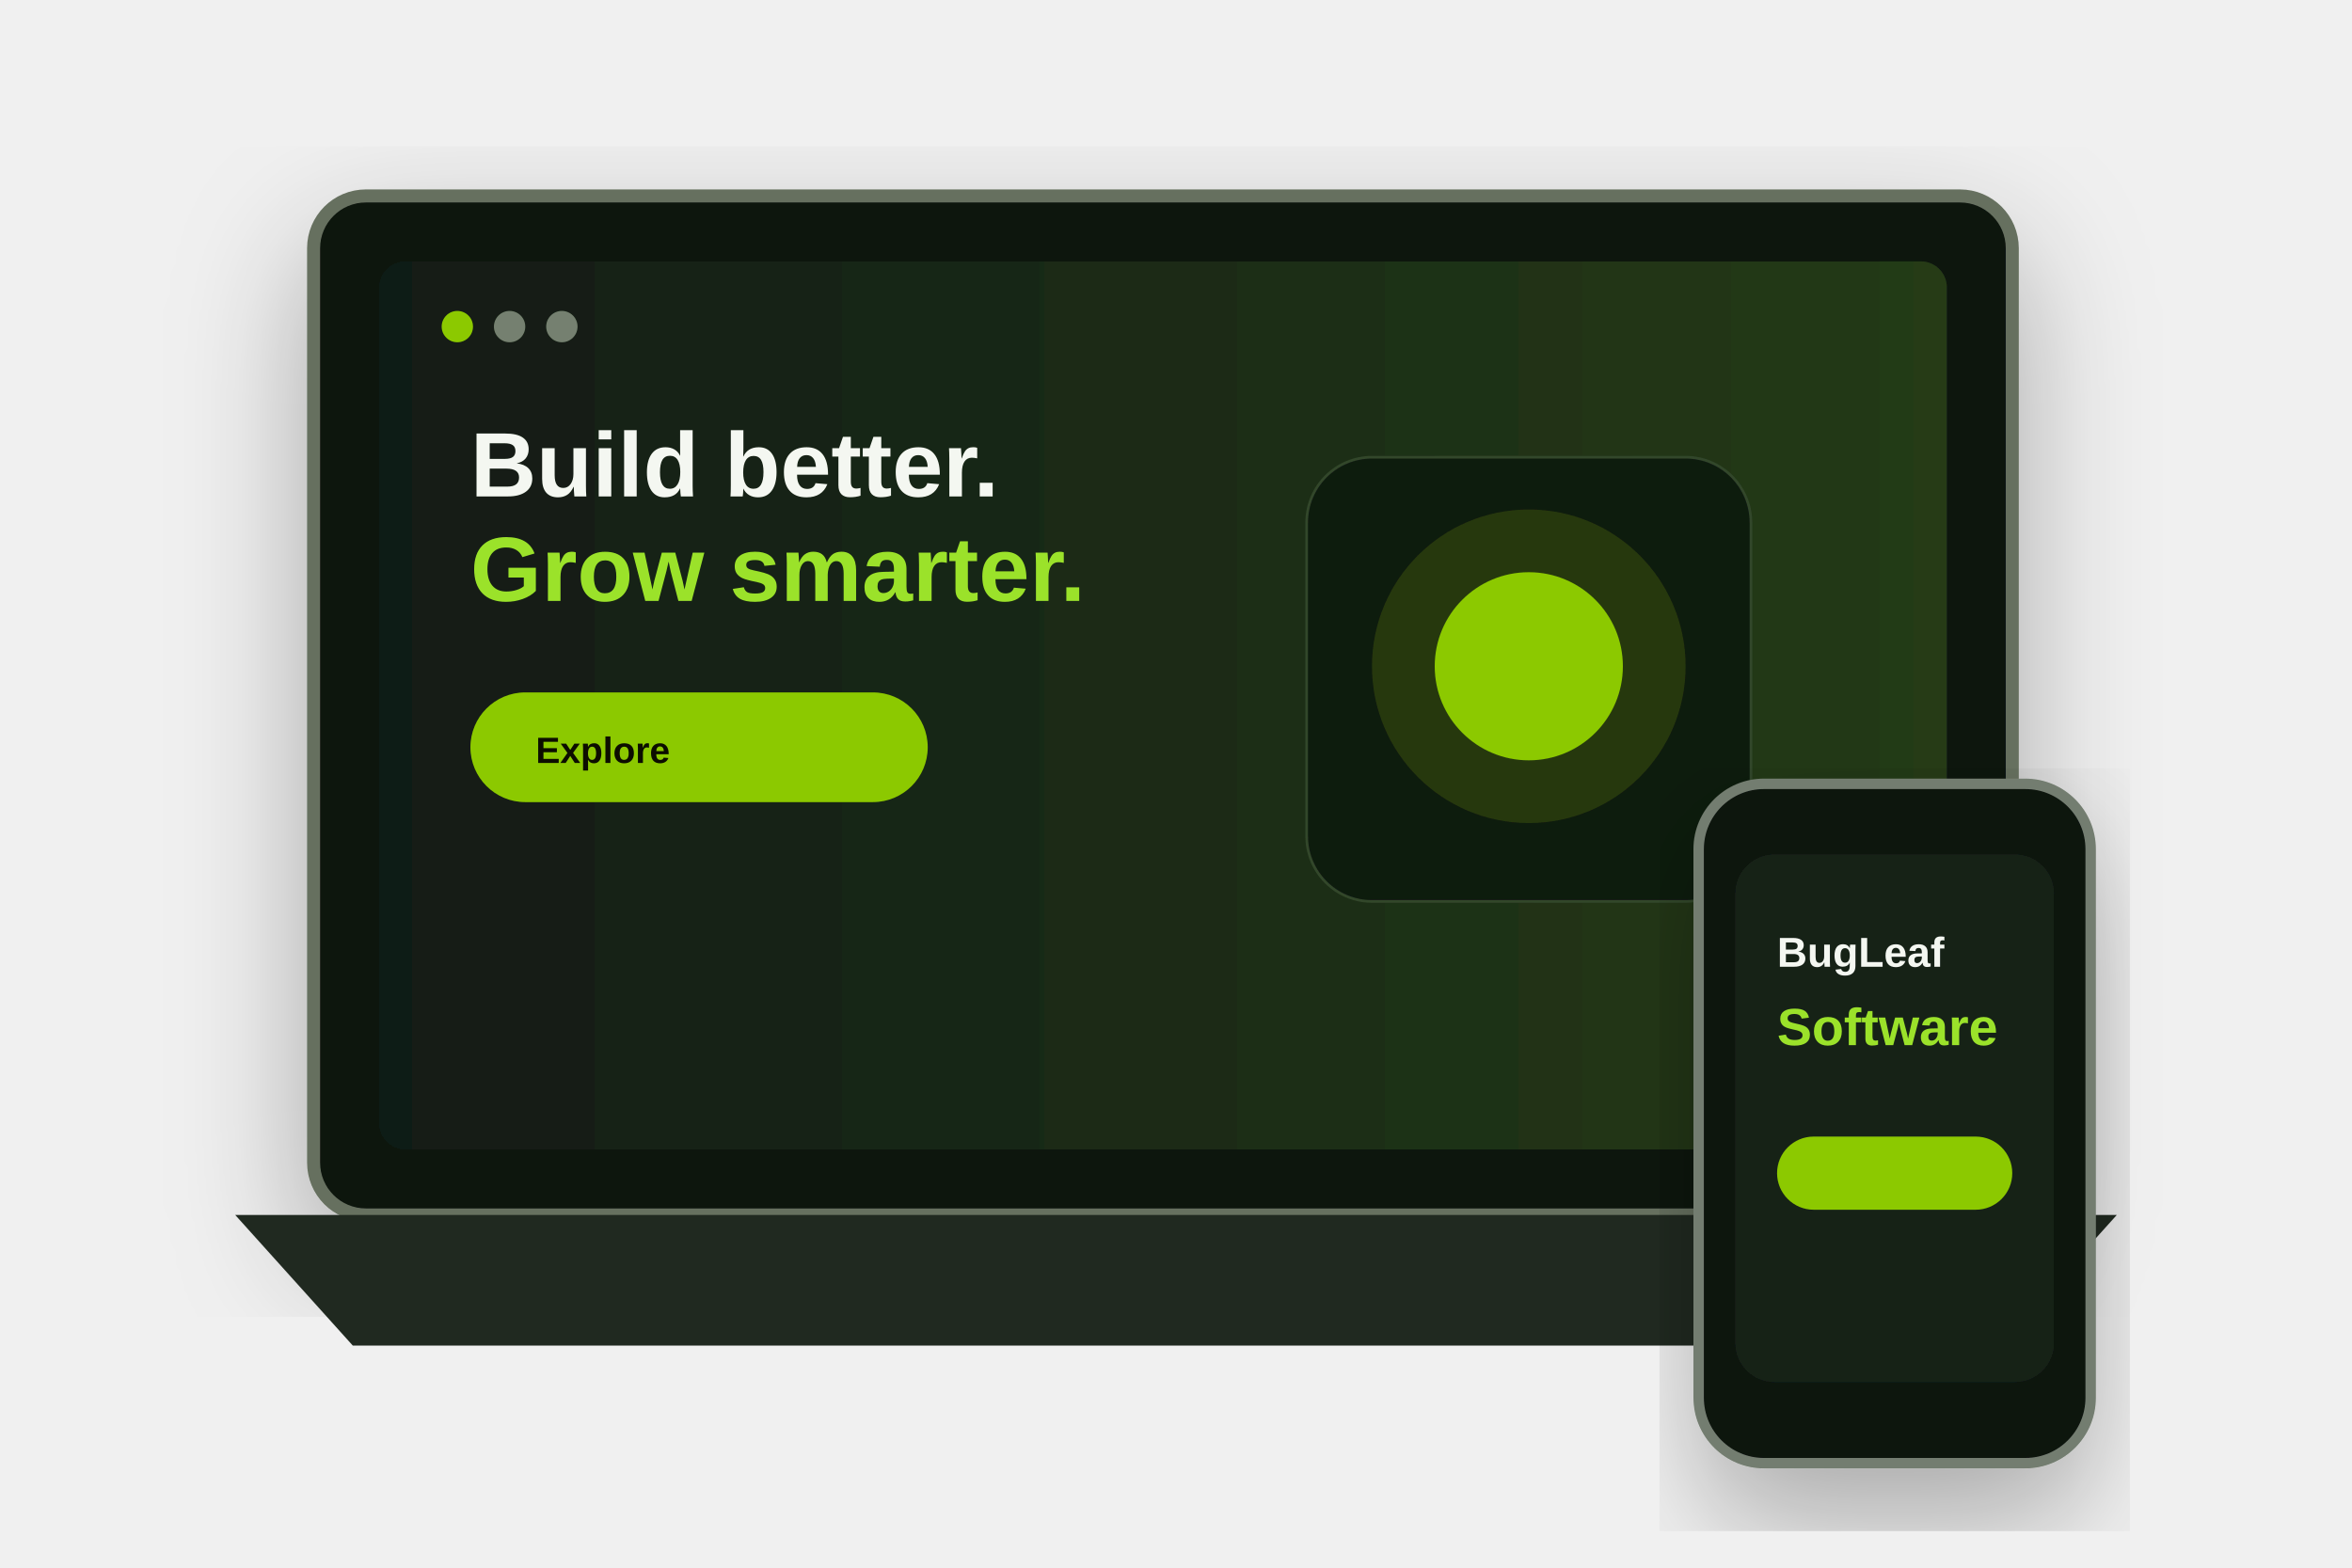
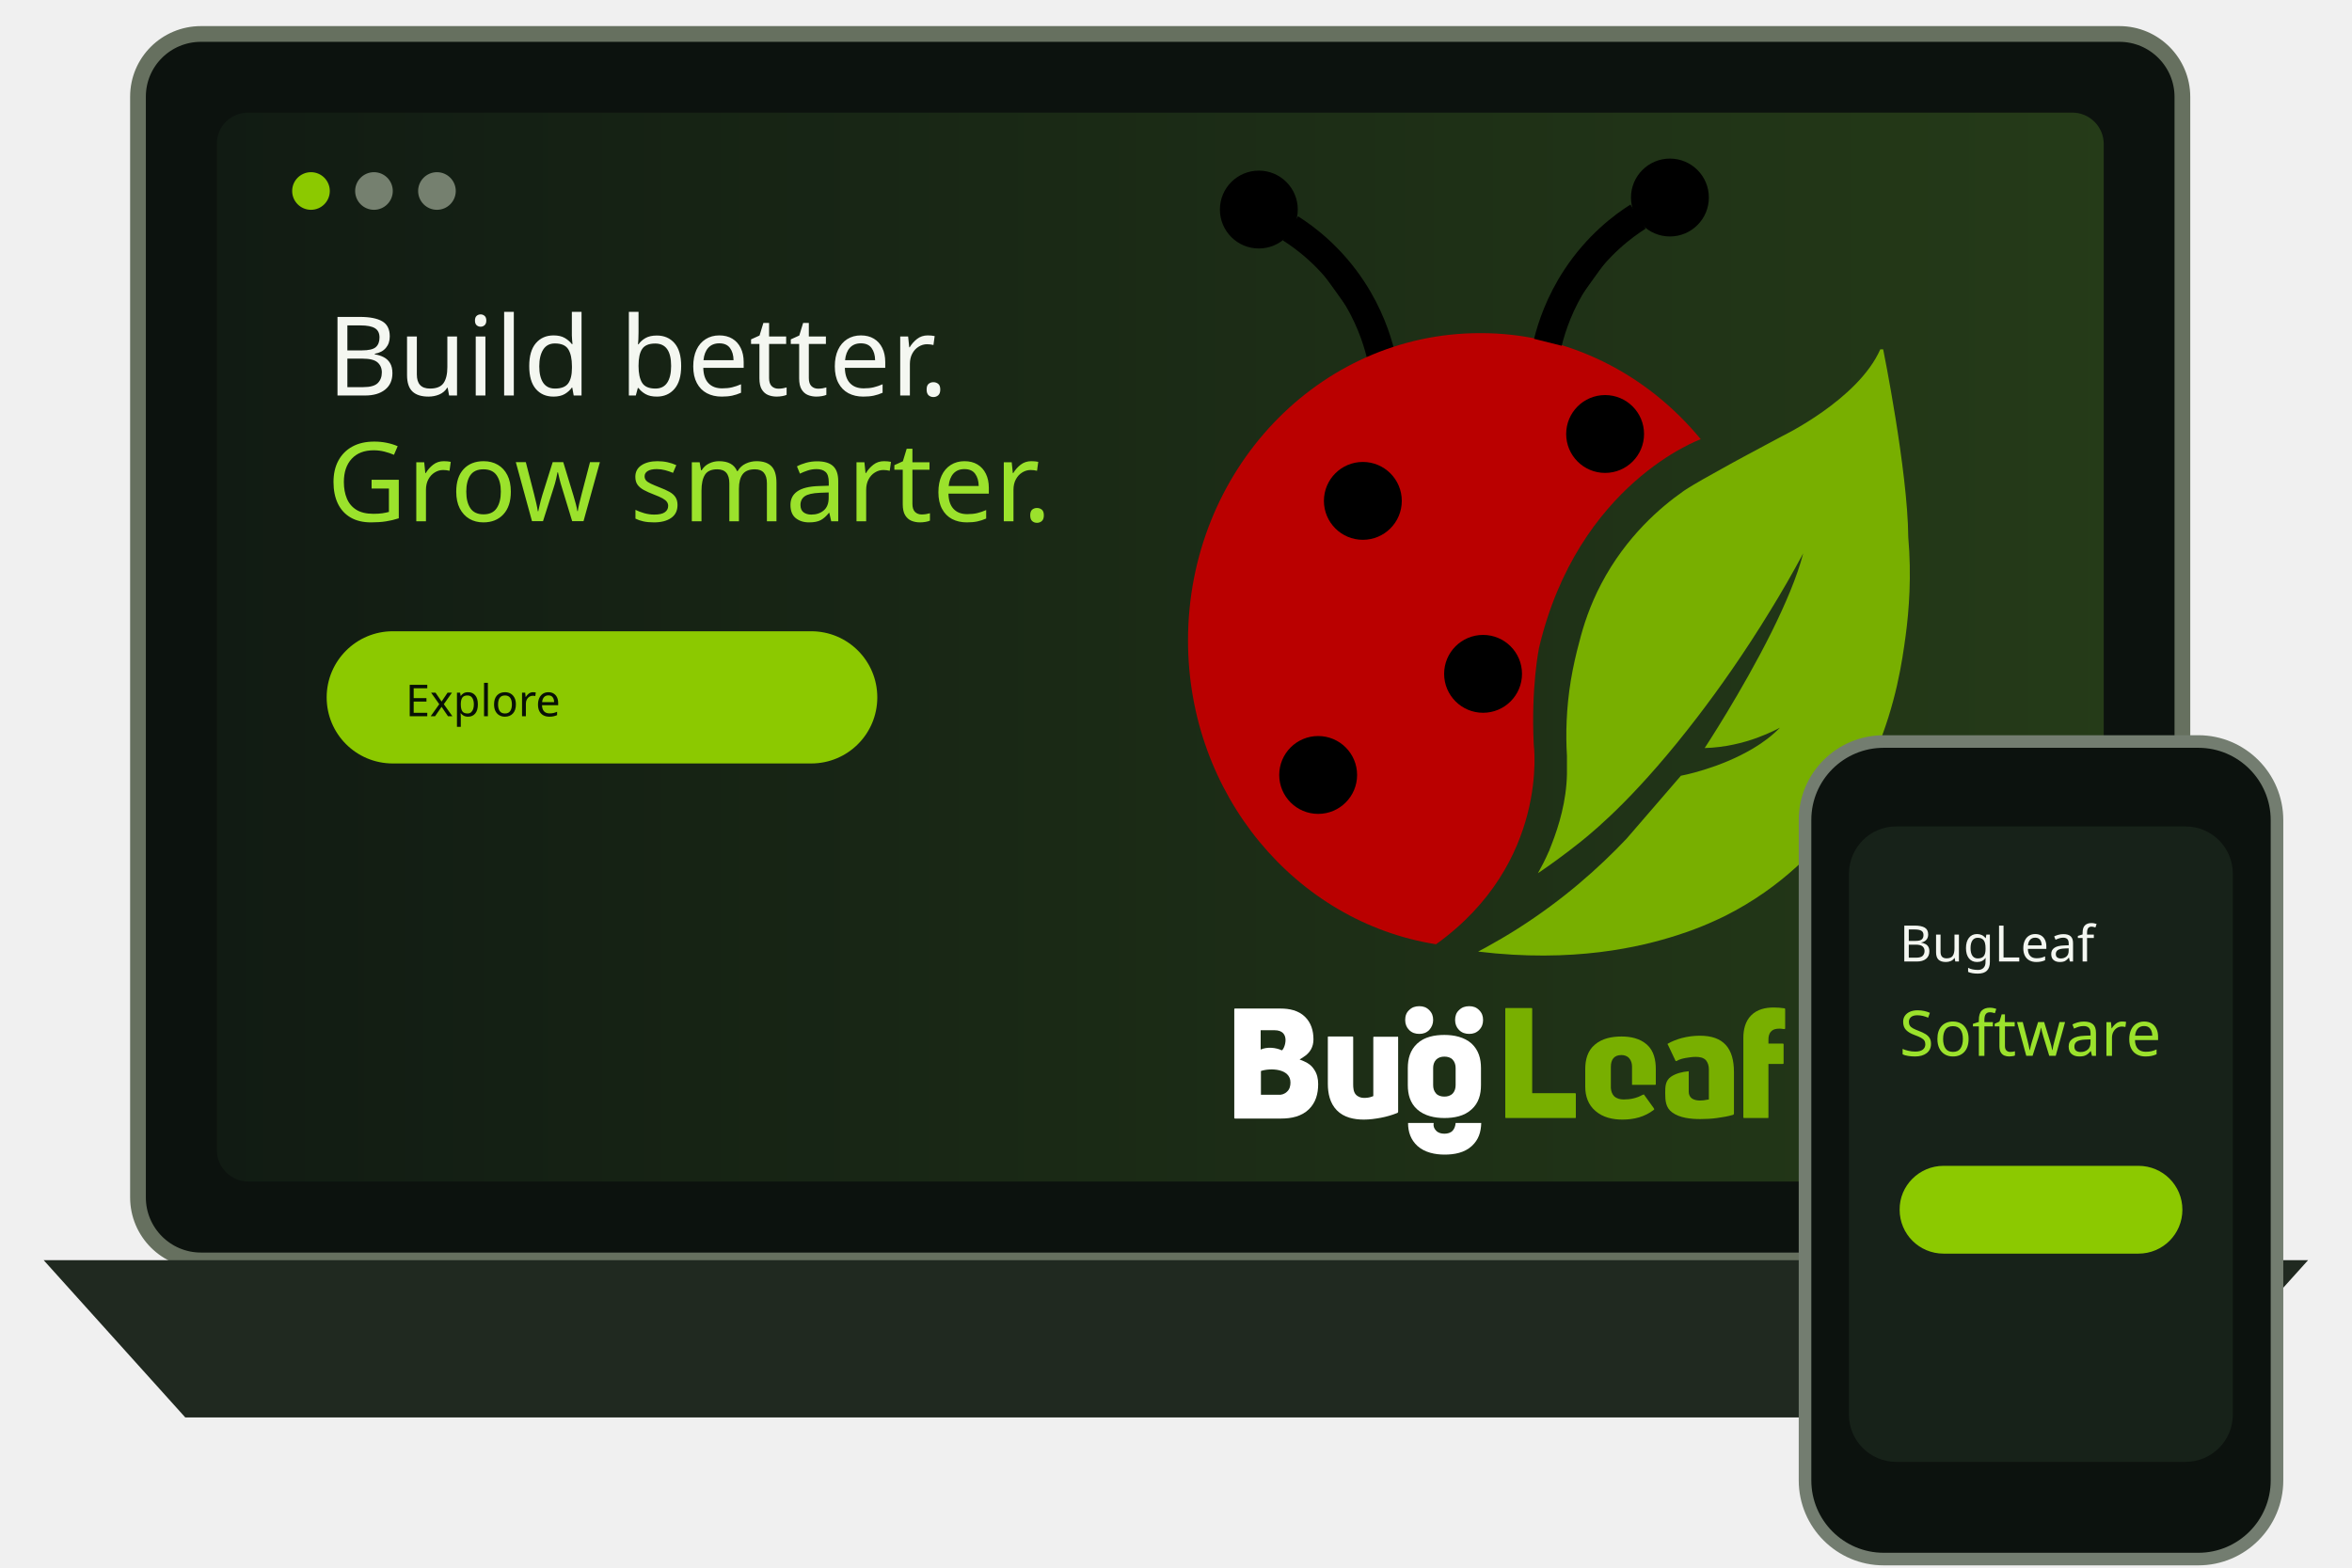
- <svg xmlns="http://www.w3.org/2000/svg" viewBox="0 0 900 600">
-   <defs>
-     <linearGradient id="g" x1="0" x2="1">
-       <stop stop-color="#111b13" />
-       <stop offset="1" stop-color="#253b18" />
+ <svg xmlns="http://www.w3.org/2000/svg" version="1.1" id="Layer_1" x="0px" y="0px" viewBox="0 0 900 600" style="enable-background:new 0 0 900 600;" xml:space="preserve">
+   <style type="text/css">
+ 	.st0{fill:#0C120E;stroke:#66705F;stroke-width:6.018;}
+ 	.st1{fill:url(#SVGID_1_);}
+ 	.st2{fill:#8CC900;}
+ 	.st3{fill:#75806F;}
+ 	.st4{fill:#F4F7F1;}
+ 	.st5{font-family:'Arial-BoldMT';}
+ 	.st6{font-size:42.123px;}
+ 	.st7{fill:#9BE22C;}
+ 	.st8{fill:#081006;}
+ 	.st9{font-size:16.849px;}
+ 	.st10{fill:#202920;}
+ 	.st11{fill:#78AF00;}
+ 	.st12{stroke:#000000;stroke-width:10.904;}
+ 	.st13{fill:#BA0000;}
+ 	.st14{fill:#FFFFFF;}
+ 	.st15{fill:#0C120E;stroke:#737D70;stroke-width:4.814;}
+ 	.st16{fill:#172219;}
+ 	.st17{font-size:19.256px;}
+ 	.st18{font-size:24.07px;}
+ </style>
+   <g>
+     <path class="st0" d="M76.9,13h734.1c13.3,0,24.1,10.8,24.1,24.1v421.2c0,13.3-10.8,24.1-24.1,24.1H76.9   c-13.3,0-24.1-10.8-24.1-24.1V37C52.8,23.7,63.6,13,76.9,13z" />
+     <linearGradient id="SVGID_1_" gradientUnits="userSpaceOnUse" x1="-843.695" y1="1162.91" x2="-842.492" y2="1162.91" gradientTransform="matrix(600 0 0 -340 506300 395637)">
+       <stop offset="0" style="stop-color:#111B13" />
+       <stop offset="1" style="stop-color:#253B18" />
    </linearGradient>
-     <filter id="s">
-       <feDropShadow dx="0" dy="20" stdDeviation="25" flood-opacity=".3" />
-     </filter>
-   </defs>
-   <rect width="900" height="600" rx="30" fill="transparent" />
-   <g filter="url(#s)">
-     <rect x="120" y="75" width="650" height="390" rx="20" fill="#0c120e" stroke="#66705f" stroke-width="5" />
-     <rect x="145" y="100" width="600" height="340" rx="10" fill="url(#g)" />
-     <circle cx="175" cy="125" r="6" fill="#8cc900" />
-     <circle cx="195" cy="125" r="6" fill="#75806f" />
-     <circle cx="215" cy="125" r="6" fill="#75806f" />
-     <text x="180" y="190" font-family="Arial" font-size="35" font-weight="700" fill="#f4f7f1">Build better.</text>
-     <text x="180" y="230" font-family="Arial" font-size="35" font-weight="700" fill="#9be22c">Grow smarter.</text>
-     <rect x="180" y="265" width="175" height="42" rx="21" fill="#8cc900" />
-     <text x="205" y="292" font-family="Arial" font-size="14" font-weight="700" fill="#081006">Explore</text>
-     <rect x="500" y="175" width="170" height="170" rx="25" fill="#101a11" stroke="#33472c" />
-     <circle cx="585" cy="255" r="60" fill="#8cc900" opacity=".18" />
-     <circle cx="585" cy="255" r="36" fill="#8cc900" />
+     <path class="st1" d="M95,43.1h698c6.6,0,12,5.4,12,12v385.1c0,6.6-5.4,12-12,12H95c-6.6,0-12-5.4-12-12V55.1   C82.9,48.4,88.3,43.1,95,43.1z" />
+     <circle class="st2" cx="119" cy="73.1" r="7.2" />
+     <circle class="st3" cx="143.1" cy="73.1" r="7.2" />
+     <circle class="st3" cx="167.2" cy="73.1" r="7.2" />
+     <text transform="matrix(1 0 0 1 125.0503 151.3696)" class="st4 st5 st6">Build better.</text>
+     <text transform="matrix(1 0 0 1 125.0503 199.5093)" class="st7 st5 st6">Grow smarter.</text>
+     <path class="st2" d="M150.3,241.6h160.1c14,0,25.3,11.3,25.3,25.3l0,0c0,14-11.3,25.3-25.3,25.3H150.3c-14,0-25.3-11.3-25.3-25.3   l0,0C125,252.9,136.4,241.6,150.3,241.6z" />
+     <text transform="matrix(1 0 0 1 155.1382 274.1284)" class="st8 st5 st9">Explore</text>
  </g>
-   <path d="M90 465h720l-45 50H135z" fill="#202920" />
-   <g filter="url(#s)">
-     <rect x="650" y="300" width="150" height="260" rx="25" fill="#0c120e" stroke="#737d70" stroke-width="4" />
-     <rect x="664" y="327" width="122" height="202" rx="15" fill="#172219" />
-     <text x="680" y="370" font-family="Arial" font-size="16" font-weight="700" fill="#f4f7f1">BugLeaf</text>
-     <text x="680" y="400" font-family="Arial" font-size="20" font-weight="700" fill="#9be22c">Software</text>
-     <rect x="680" y="435" width="90" height="28" rx="14" fill="#8cc900" />
+   <path class="st10" d="M16.7,482.3h866.5l-54.2,60.2H70.9L16.7,482.3z" />
+   <g>
+     <g>
+       <path class="st11" d="M729.2,243.3c-1.3,9.5-3.5,25.7-11.7,45.1c-4.4,10.5-9.3,18.9-13.1,24.6c-7.9,10.6-22.1,26.5-44.6,37.7    c-2.1,1-8.5,4.2-17.9,7.2c-14.2,4.6-40,10.7-76.3,6.3c1-0.5,2-1.1,3-1.6c4-2.2,8.1-4.6,12.2-7.2c17.3-11,31-23.2,41.6-34.4    l20.8-24.1c0,0,14.7-2.7,27.7-10.5c3.7-2.2,7.2-4.8,10.2-7.9c-0.2,0.1-3.6,2-8.8,3.9c-5.2,1.9-12.3,3.7-20,3.9    c0,0,14.3-21.7,25.6-44.4c5.2-10.5,9.8-21.2,12.1-30.1c-4.2,7.8-8.4,15.1-12.6,21.9c-10,16.4-19.6,29.9-27.7,40.5    c-22.4,29.3-38.3,42.7-44.9,48c-6.4,5.1-12,9.1-16,11.8c-0.1,0.1-0.2,0.1-0.3,0.2c1.4-2.5,2.8-5.2,4.1-8.2    c0.1-0.2,0.2-0.4,0.3-0.6l0,0c0,0,0,0,0,0c0,0,0,0,0,0c0,0,0,0,0-0.1c0.3-0.8,0.6-1.5,0.9-2.3c2.7-6.9,5.6-16.4,5.8-26.8    c0,0,0-2.7,0-6.9v0c-0.5-8.2-0.3-18.1,1.5-29c0.9-5.3,2-10.1,3.2-14.5c1.6-6.4,4.1-14.1,8.4-22.3c9.6-18.3,22.9-29.5,31.3-35.4    c0,0,0,0,0,0c0,0,0,0,0,0c0,0,0,0,0,0c0.4-0.3,2.1-1.5,7.7-4.7c0,0,0,0,0,0c1.8-1,4.1-2.3,6.8-3.8c5.5-3.1,13-7.1,23.3-12.6    c0,0,29.2-14,37.7-33.3h1.1c0,0,9.4,46.4,9.6,71.8C731.5,220.5,730.5,233.6,729.2,243.3z" />
+       <circle cx="481.7" cy="80.2" r="14.9" />
+       <path class="st12" d="M493.8,87.4c5.7,3.6,15.5,10.9,23.7,23.4c6.3,9.6,9.3,18.7,10.8,24.7" />
+       <path class="st13" d="M650.8,168.1c0,0-47,16.8-61.9,79.9c0,0-3.1,15.2-2,37c0,0,6.1,45.2-37.4,76.4c0,0,0,0,0,0    c-53.7-8.5-94.9-57.4-94.9-116.3c0-65,50-117.6,111.7-117.6C600.1,127.4,630.3,143.2,650.8,168.1z" />
+       <g>
+         <circle cx="639" cy="75.6" r="14.9" />
+         <path class="st12" d="M626.8,82.9c-5.7,3.6-15.5,10.9-23.7,23.4c-6.3,9.6-9.3,18.7-10.8,24.7" />
+       </g>
+       <circle cx="521.5" cy="191.7" r="14.9" />
+       <circle cx="567.5" cy="257.9" r="14.9" />
+       <circle cx="504.4" cy="296.6" r="14.9" />
+       <circle cx="614.2" cy="166.1" r="14.9" />
+     </g>
+     <g>
+       <path class="st14" d="M498.7,404.6l-1.4,0.9l1.5,0.6c1.7,0.7,3.1,1.7,4.1,3.3c1.1,1.6,1.5,3.5,1.5,5.5c0,3.7-0.9,7.1-3.6,9.7    c-2.8,2.7-6.7,3.5-10.5,3.5h-17.6c-0.4,0-0.4-0.1-0.4-0.4v-41.3c0-0.4,0.1-0.4,0.4-0.4H490c3.4,0,6.8,0.7,9.3,3.1    c2.4,2.3,3.3,5.4,3.3,8.7C502.6,400.7,501.3,403,498.7,404.6z M490.5,402c1.1-0.5,3.6-7.7-2.8-7.7h-5.3v7v0.4    C484.8,400.6,488.2,400.9,490.5,402z M492.5,417.8c1-0.9,1.3-2.2,1.3-3.5c0-5.4-7.7-5.6-11.3-4.4v3.6v5.5h6.7    C490.4,419.1,491.6,418.7,492.5,417.8z" />
+       <path class="st14" d="M535,397.1v28.3c0,0.3-0.1,0.5-0.4,0.6c-2,0.8-4.1,1.4-6.2,1.8c-2.2,0.4-4.3,0.7-6.5,0.7    c-3.8,0-7.7-0.8-10.4-3.6c-2.6-2.7-3.4-6.4-3.4-10.1v-17.7c0-0.4,0-0.4,0.4-0.4h8.9c0.4,0,0.4,0.1,0.4,0.4v17.9    c0,1.3,0.1,2.9,1,3.9c0.8,0.9,2,1.3,3.1,1.3c1,0,2.1-0.1,3.1-0.5l0.5-0.2v-22.3c0-0.4,0-0.4,0.4-0.4h8.8    C535,396.7,535,396.7,535,397.1z" />
+       <path class="st14" d="M563.1,424.6c-2.8,2.6-6.7,3.3-10.4,3.3c-3.7,0-7.6-0.8-10.4-3.3c-2.7-2.4-3.6-5.7-3.6-9.3v-6.5    c0-3.6,0.9-6.9,3.6-9.4c2.8-2.6,6.7-3.3,10.4-3.3c3.7,0,7.6,0.8,10.4,3.3c2.7,2.5,3.6,5.8,3.6,9.4v6.5    C566.7,418.9,565.8,422.2,563.1,424.6z M549.5,432.7c0.8,0.9,2,1.2,3.2,1.2c1.2,0,2.4-0.3,3.2-1.2c0.7-0.8,1-1.8,1.1-2.9h9.8    c-0.1,3.5-1,6.4-3.6,8.8c-2.8,2.6-6.7,3.3-10.4,3.3c-3.7,0-7.6-0.8-10.4-3.3c-2.6-2.4-3.6-5.4-3.6-8.8h9.8    C548.4,430.9,548.7,431.9,549.5,432.7z M549.5,418.5c0.8,0.9,2,1.2,3.2,1.2c1.2,0,2.3-0.3,3.2-1.2c0.8-0.9,1.1-2,1.1-3.2v-6.5    c0-1.2-0.3-2.3-1.1-3.2c-0.8-0.9-2-1.2-3.2-1.2c-1.2,0-2.3,0.3-3.2,1.2c-0.8,0.9-1.1,2-1.1,3.2v6.5    C548.4,416.5,548.7,417.6,549.5,418.5z M566,394.2c-1.1,1.1-2.3,1.5-3.8,1.5c-1.5,0-2.8-0.4-3.9-1.5c-1-1-1.5-2.3-1.5-3.8    c0-1.5,0.4-2.8,1.5-3.8c1.1-1.1,2.4-1.5,3.9-1.5c1.5,0,2.7,0.4,3.8,1.5c1.1,1.1,1.5,2.3,1.5,3.8    C567.5,391.8,567.1,393.1,566,394.2z M546.9,394.2c-1.1,1.1-2.3,1.5-3.8,1.5c-1.5,0-2.8-0.4-3.9-1.5c-1-1-1.5-2.3-1.5-3.8    c0-1.5,0.4-2.8,1.5-3.8c1.1-1.1,2.4-1.5,3.9-1.5c1.5,0,2.7,0.4,3.8,1.5c1.1,1.1,1.5,2.3,1.5,3.8    C548.4,391.8,547.9,393.1,546.9,394.2z" />
+       <path class="st11" d="M576,427.5v-41.3c0-0.4,0.1-0.4,0.4-0.4h9.5c0.4,0,0.4,0.1,0.4,0.4v32.2h16.3c0.4,0,0.4,0.1,0.4,0.4v8.7    c0,0.4,0,0.4-0.4,0.4h-26.2C576.1,427.9,576,427.9,576,427.5z" />
+       <path class="st11" d="M623.4,405c-0.8-0.9-1.9-1.2-3-1.2c-2.8,0-4,1.8-4,4.5v1.8v4.9v1.1v0.3h0c0.1,1.2,0.4,2.3,1.3,3.2    c1,0.9,2.3,1.2,3.6,1.2c2.6,0,5-0.5,7.3-1.8l0.1,0l0.1,0c0.1-0.1,0.1-0.1,0.2-0.1c0.1,0,0.2,0.1,0.2,0.2v0l3.6,5    c0.1,0.1,0.1,0.3,0.2,0.4c0,0.1-0.1,0.2-0.2,0.3c-3.5,2.7-7.6,3.7-12,3.7c-3.7,0-7.4-0.8-10.3-3.3c-2.8-2.4-3.9-5.7-3.9-9.3v-6.8    c0-3.5,0.9-7,3.7-9.3c2.8-2.4,6.5-3.1,10.2-3.1c3.4,0,7,0.7,9.7,3.1c2.7,2.4,3.4,6,3.4,9.4v5.6c0,0.4-0.1,0.4-0.4,0.4h-8.7V410    v-1.8C624.5,407.1,624.2,405.9,623.4,405z" />
+       <path class="st11" d="M653.9,410.4v-1.1c0-1.3-0.3-2.5-1.1-3.5c-1-1.1-2.6-1.3-3.9-1.3c-1.3,0-2.6,0.2-3.8,0.4    c-1.1,0.2-2.4,0.5-3.4,1.1c-0.1,0.1-0.2,0.1-0.4,0.1c-0.1,0-0.2-0.1-0.2-0.2l-2.8-5.9c-0.1-0.1-0.2-0.3-0.2-0.5    c1.7-1,3.6-1.7,5.4-2.2c2.3-0.6,4.6-0.9,7-0.9c9.1,0,13,4.9,13,13.9v15.8c0,0.3-0.1,0.5-0.4,0.6h0h0c-2,0.6-4,0.9-6.1,1.2    c-2.1,0.3-4.3,0.4-6.4,0.4c-3.5,0-7.9-0.4-10.8-2.6c-2.4-1.8-2.6-4.4-2.6-7.4c0-2.6,0.1-4.7,2.2-6.2c1.9-1.3,4.4-1.9,6.8-2.1v7.9    c0,1,0.4,1.9,1.2,2.5c0.9,0.6,2,0.8,3.1,0.8c0.9,0,1.8-0.1,2.7-0.3l0.7-0.1V418v-2.5V410.4z" />
+       <path class="st11" d="M682.2,393.8c-0.5-0.1-0.9-0.1-1.4-0.1c-1.1,0-2.3,0.2-3.1,1.1c-0.8,0.8-1,2-1,3.1v1.5h5.4    c0.3,0,0.4,0.1,0.4,0.4v7c0,0.4-0.1,0.4-0.4,0.4h-5.4v20.3c0,0.4,0,0.4-0.4,0.4h-8.8c-0.4,0-0.4-0.1-0.4-0.4v-30.3    c0-3.1,0.7-6.3,3-8.6c2.3-2.3,5.4-3,8.6-3c1.4,0,2.8,0.1,4.1,0.3c0.3,0.1,0.3,0.2,0.3,0.5v6.9c0,0.1,0,0.2,0,0.4    C682.8,393.9,682.5,393.9,682.2,393.8z" />
+     </g>
+   </g>
+   <g>
+     <path class="st15" d="M720.8,283.8h120.4c16.6,0,30.1,13.5,30.1,30.1v252.7c0,16.6-13.5,30.1-30.1,30.1H720.8   c-16.6,0-30.1-13.5-30.1-30.1V313.8C690.7,297.2,704.2,283.8,720.8,283.8z" />
+     <path class="st16" d="M725.6,316.3h110.7c10,0,18.1,8.1,18.1,18.1v207c0,10-8.1,18.1-18.1,18.1H725.6c-10,0-18.1-8.1-18.1-18.1   v-207C707.6,324.3,715.6,316.3,725.6,316.3z" />
+     <text transform="matrix(1 0 0 1 726.8096 368.002)" class="st4 st5 st17">BugLeaf</text>
+     <text transform="matrix(1 0 0 1 726.8096 404.1074)" class="st7 st5 st18">Software</text>
+     <path class="st2" d="M743.7,446.2h74.6c9.3,0,16.8,7.5,16.8,16.8l0,0c0,9.3-7.5,16.8-16.8,16.8h-74.6c-9.3,0-16.8-7.5-16.8-16.8   l0,0C726.8,453.8,734.4,446.2,743.7,446.2z" />
  </g>
</svg>
